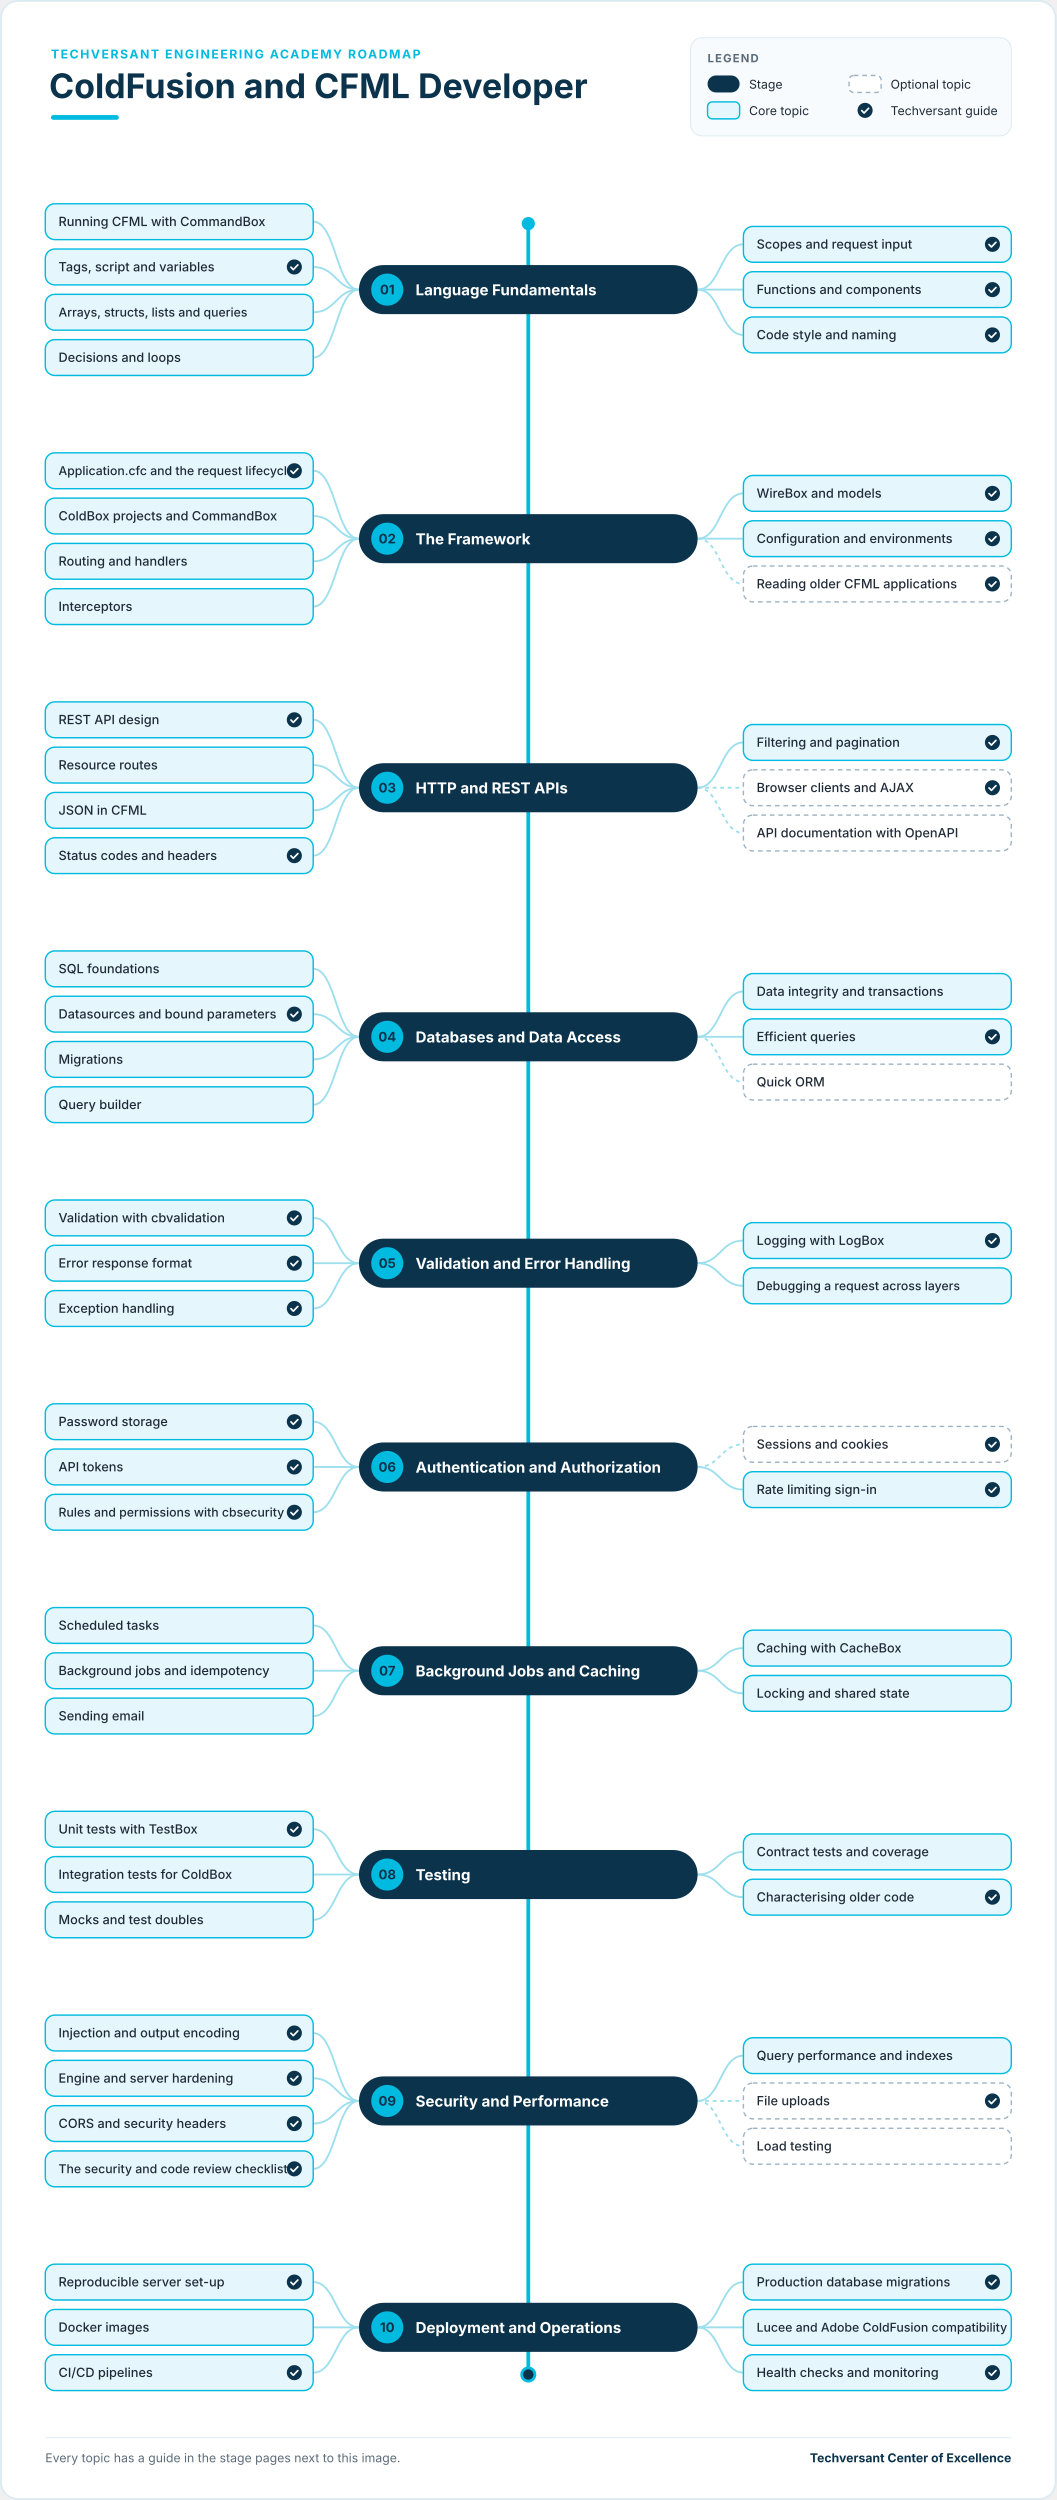
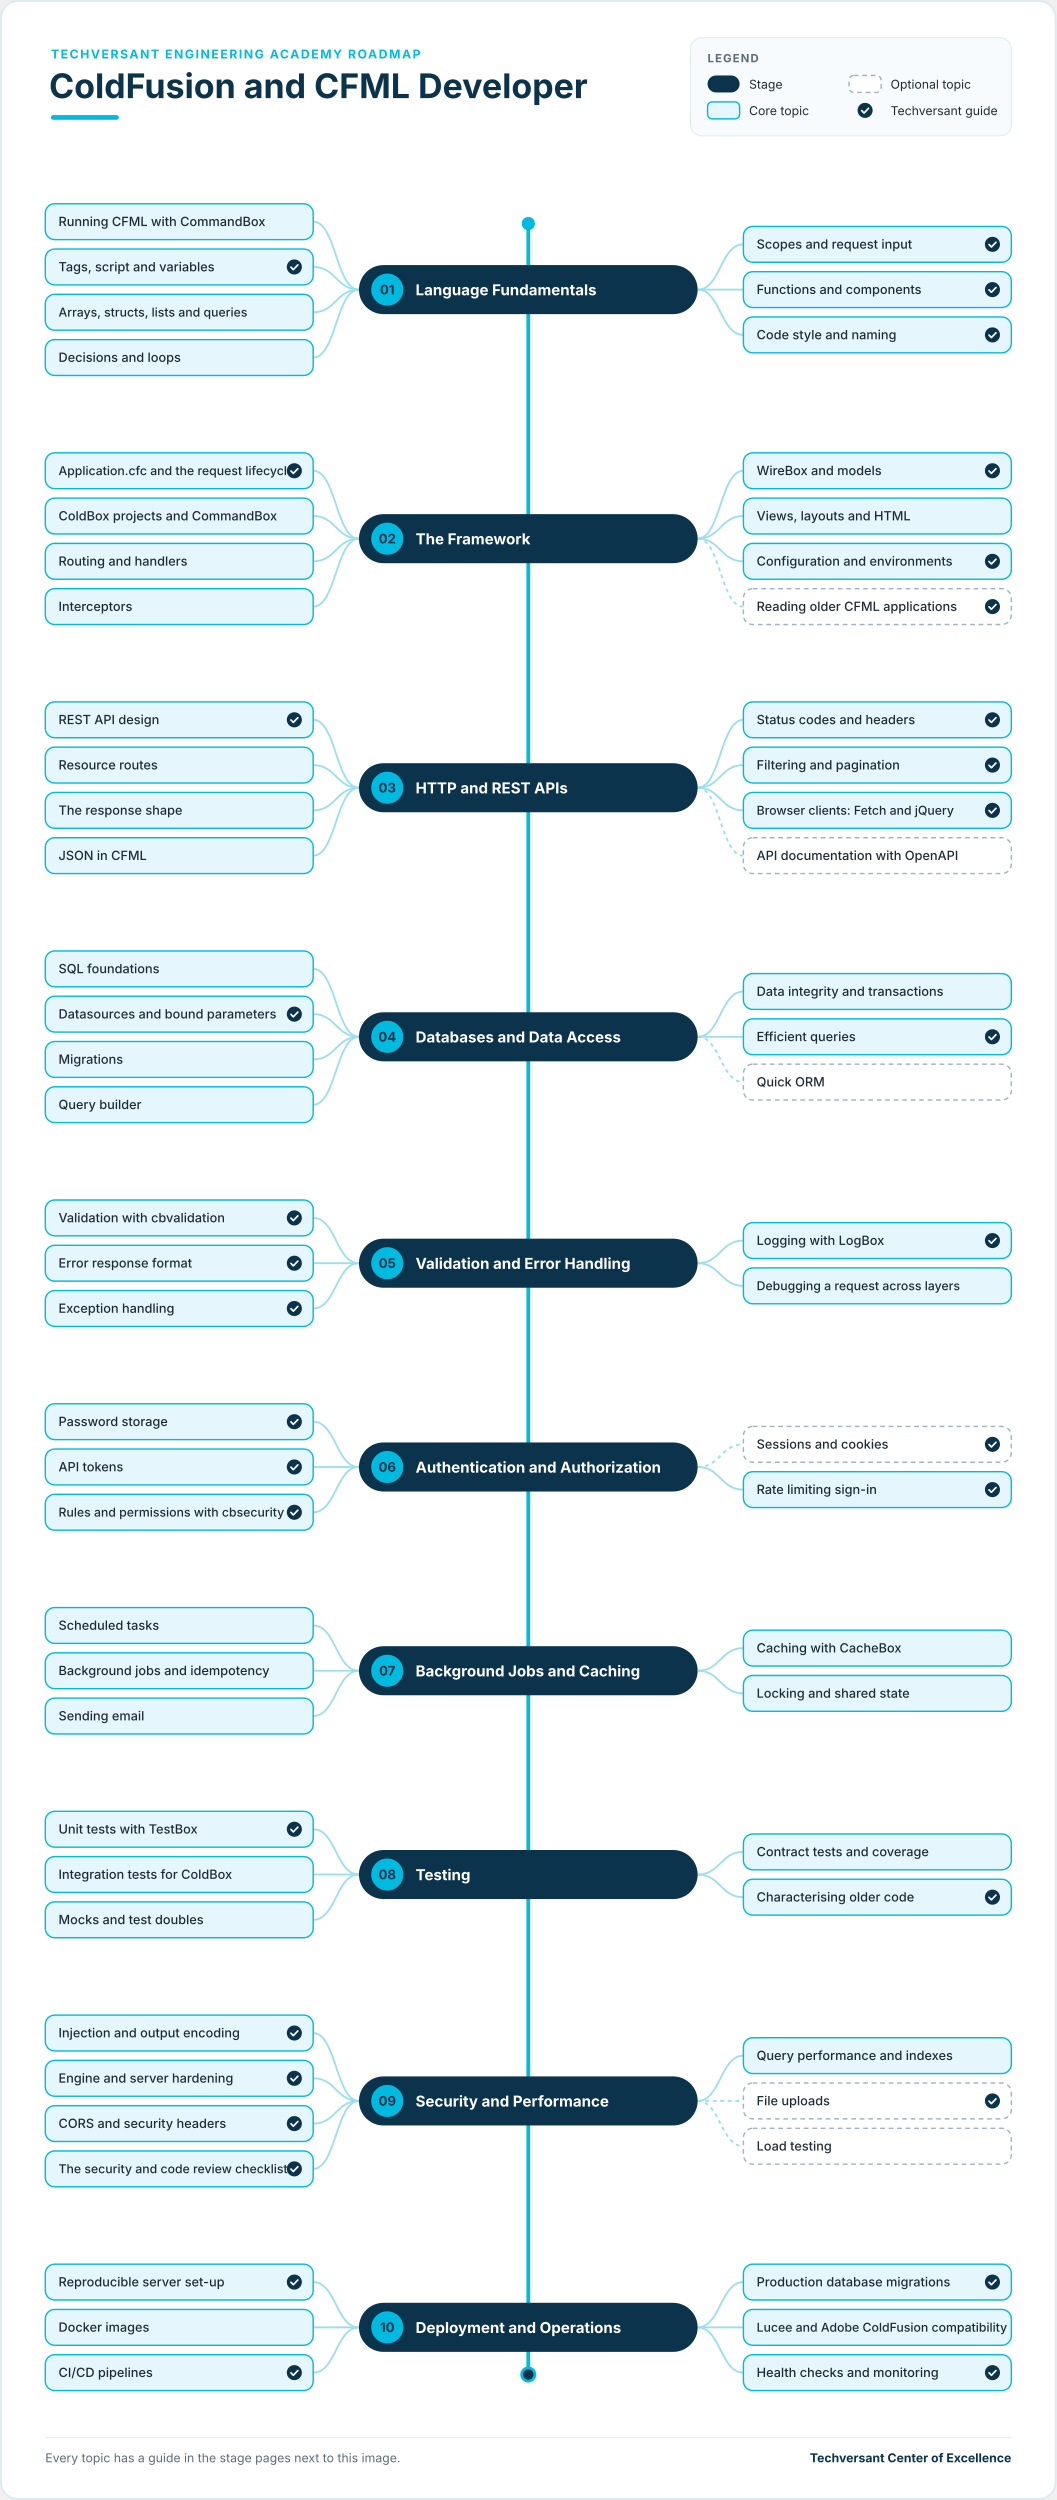
<svg xmlns="http://www.w3.org/2000/svg" width="1120" height="2650" viewBox="0 0 1120 2650" font-family="'DM Sans', Inter, 'Segoe UI', 'Helvetica Neue', Arial, sans-serif" role="img" aria-labelledby="t d">
  <rect x="1" y="1" width="1118" height="2648" rx="18" fill="#FFFFFF" stroke="#DCEAF1" stroke-width="2" />
  <text x="54" y="62" font-size="13" font-weight="700" fill="#00BAE0" letter-spacing="1.6">TECHVERSANT ENGINEERING ACADEMY ROADMAP</text>
  <text x="52" y="104" font-size="36" font-weight="700" fill="#0B334C">ColdFusion and CFML Developer</text>
  <rect x="54" y="122" width="72" height="5" rx="2.5" fill="#00BAE0" />
  <rect x="732" y="40" width="340" height="104" rx="12" fill="#F7FBFD" stroke="#DCEAF1" />
  <text x="750" y="66" font-size="12" font-weight="700" fill="#5B6B79" letter-spacing="1.2">LEGEND</text>
  <rect x="750" y="80" width="34" height="18" rx="9" fill="#0B334C" />
  <text x="794" y="94" font-size="13" fill="#1F2A37">Stage</text>
  <rect x="750" y="108" width="34" height="18" rx="5" fill="#E5F6FC" stroke="#00BAE0" stroke-width="1.5" />
  <text x="794" y="122" font-size="13" fill="#1F2A37">Core topic</text>
  <rect x="900" y="80" width="34" height="18" rx="5" fill="#FFFFFF" stroke="#9FB3C2" stroke-width="1.5" stroke-dasharray="5 4" />
  <text x="944" y="94" font-size="13" fill="#1F2A37">Optional topic</text>
  <circle cx="917" cy="117" r="8" fill="#0B334C" />
  <path d="M913.4 117.2 l2.5 2.6 l4.8 -5" fill="none" stroke="#FFFFFF" stroke-width="1.8" stroke-linecap="round" stroke-linejoin="round" />
  <text x="944" y="122" font-size="13" fill="#1F2A37">Techversant guide</text>
  <line x1="560" y1="237.0" x2="560" y2="2517.0" stroke="#00BAE0" stroke-width="4" stroke-linecap="round" />
  <circle cx="560" cy="237.0" r="7" fill="#00BAE0" />
  <circle cx="560" cy="2517.0" r="7" fill="#0B334C" stroke="#00BAE0" stroke-width="3" />
  <path d="M380.5 307.0 C356.25 307.0, 356.25 235.0, 332 235.0" fill="none" stroke="#9EDFEE" stroke-width="2" />
  <rect x="48" y="216.0" width="284" height="38" rx="10" fill="#E5F6FC" stroke="#00BAE0" stroke-width="1.5" />
  <text x="62" y="239.6" font-size="13.5" font-weight="500" fill="#1F2A37">Running CFML with CommandBox</text>
  <path d="M380.5 307.0 C356.25 307.0, 356.25 283.0, 332 283.0" fill="none" stroke="#9EDFEE" stroke-width="2" />
  <rect x="48" y="264.0" width="284" height="38" rx="10" fill="#E5F6FC" stroke="#00BAE0" stroke-width="1.5" />
  <text x="62" y="287.6" font-size="13.5" font-weight="500" fill="#1F2A37">Tags, script and variables</text>
  <circle cx="312" cy="283.0" r="8" fill="#0B334C" />
  <path d="M308.4 283.2 l2.5 2.6 l4.8 -5" fill="none" stroke="#FFFFFF" stroke-width="1.8" stroke-linecap="round" stroke-linejoin="round" />
  <path d="M380.5 307.0 C356.25 307.0, 356.25 331.0, 332 331.0" fill="none" stroke="#9EDFEE" stroke-width="2" />
  <rect x="48" y="312.0" width="284" height="38" rx="10" fill="#E5F6FC" stroke="#00BAE0" stroke-width="1.5" />
  <text x="62" y="335.6" font-size="13" font-weight="500" fill="#1F2A37">Arrays, structs, lists and queries</text>
  <path d="M380.5 307.0 C356.25 307.0, 356.25 379.0, 332 379.0" fill="none" stroke="#9EDFEE" stroke-width="2" />
  <rect x="48" y="360.0" width="284" height="38" rx="10" fill="#E5F6FC" stroke="#00BAE0" stroke-width="1.5" />
  <text x="62" y="383.6" font-size="13.5" font-weight="500" fill="#1F2A37">Decisions and loops</text>
  <path d="M739.5 307.0 C763.75 307.0, 763.75 259.0, 788 259.0" fill="none" stroke="#9EDFEE" stroke-width="2" />
  <rect x="788" y="240.0" width="284" height="38" rx="10" fill="#E5F6FC" stroke="#00BAE0" stroke-width="1.5" />
  <text x="802" y="263.6" font-size="13.5" font-weight="500" fill="#1F2A37">Scopes and request input</text>
  <circle cx="1052" cy="259.0" r="8" fill="#0B334C" />
  <path d="M1048.4 259.2 l2.5 2.6 l4.8 -5" fill="none" stroke="#FFFFFF" stroke-width="1.8" stroke-linecap="round" stroke-linejoin="round" />
  <path d="M739.5 307.0 C763.75 307.0, 763.75 307.0, 788 307.0" fill="none" stroke="#9EDFEE" stroke-width="2" />
  <rect x="788" y="288.0" width="284" height="38" rx="10" fill="#E5F6FC" stroke="#00BAE0" stroke-width="1.5" />
  <text x="802" y="311.6" font-size="13.5" font-weight="500" fill="#1F2A37">Functions and components</text>
  <circle cx="1052" cy="307.0" r="8" fill="#0B334C" />
  <path d="M1048.4 307.2 l2.5 2.6 l4.8 -5" fill="none" stroke="#FFFFFF" stroke-width="1.8" stroke-linecap="round" stroke-linejoin="round" />
  <path d="M739.5 307.0 C763.75 307.0, 763.75 355.0, 788 355.0" fill="none" stroke="#9EDFEE" stroke-width="2" />
  <rect x="788" y="336.0" width="284" height="38" rx="10" fill="#E5F6FC" stroke="#00BAE0" stroke-width="1.5" />
  <text x="802" y="359.6" font-size="13.5" font-weight="500" fill="#1F2A37">Code style and naming</text>
  <circle cx="1052" cy="355.0" r="8" fill="#0B334C" />
  <path d="M1048.4 355.2 l2.5 2.6 l4.8 -5" fill="none" stroke="#FFFFFF" stroke-width="1.8" stroke-linecap="round" stroke-linejoin="round" />
  <rect x="380.5" y="281.0" width="359" height="52" rx="26.0" fill="#0B334C" />
  <circle cx="410.5" cy="307.0" r="17" fill="#00BAE0" />
  <text x="410.5" y="312.0" font-size="14" font-weight="700" fill="#0B334C" text-anchor="middle">01</text>
  <text x="440.5" y="313.0" font-size="16" font-weight="700" fill="#FFFFFF">Language Fundamentals</text>
  <path d="M380.5 571.0 C356.25 571.0, 356.25 499.0, 332 499.0" fill="none" stroke="#9EDFEE" stroke-width="2" />
  <rect x="48" y="480.0" width="284" height="38" rx="10" fill="#E5F6FC" stroke="#00BAE0" stroke-width="1.5" />
  <text x="62" y="503.6" font-size="13" font-weight="500" fill="#1F2A37">Application.cfc and the request lifecycle</text>
  <circle cx="312" cy="499.0" r="8" fill="#0B334C" />
  <path d="M308.4 499.2 l2.5 2.6 l4.8 -5" fill="none" stroke="#FFFFFF" stroke-width="1.8" stroke-linecap="round" stroke-linejoin="round" />
  <path d="M380.5 571.0 C356.25 571.0, 356.25 547.0, 332 547.0" fill="none" stroke="#9EDFEE" stroke-width="2" />
  <rect x="48" y="528.0" width="284" height="38" rx="10" fill="#E5F6FC" stroke="#00BAE0" stroke-width="1.5" />
  <text x="62" y="551.6" font-size="13.5" font-weight="500" fill="#1F2A37">ColdBox projects and CommandBox</text>
  <path d="M380.5 571.0 C356.25 571.0, 356.25 595.0, 332 595.0" fill="none" stroke="#9EDFEE" stroke-width="2" />
  <rect x="48" y="576.0" width="284" height="38" rx="10" fill="#E5F6FC" stroke="#00BAE0" stroke-width="1.5" />
  <text x="62" y="599.6" font-size="13.5" font-weight="500" fill="#1F2A37">Routing and handlers</text>
  <path d="M380.5 571.0 C356.25 571.0, 356.25 643.0, 332 643.0" fill="none" stroke="#9EDFEE" stroke-width="2" />
  <rect x="48" y="624.0" width="284" height="38" rx="10" fill="#E5F6FC" stroke="#00BAE0" stroke-width="1.5" />
  <text x="62" y="647.6" font-size="13.5" font-weight="500" fill="#1F2A37">Interceptors</text>
-   <path d="M739.5 571.0 C763.75 571.0, 763.75 523.0, 788 523.0" fill="none" stroke="#9EDFEE" stroke-width="2" />
-   <rect x="788" y="504.0" width="284" height="38" rx="10" fill="#E5F6FC" stroke="#00BAE0" stroke-width="1.5" />
-   <text x="802" y="527.6" font-size="13.5" font-weight="500" fill="#1F2A37">WireBox and models</text>
-   <circle cx="1052" cy="523.0" r="8" fill="#0B334C" />
-   <path d="M1048.4 523.2 l2.5 2.6 l4.8 -5" fill="none" stroke="#FFFFFF" stroke-width="1.8" stroke-linecap="round" stroke-linejoin="round" />
-   <path d="M739.5 571.0 C763.75 571.0, 763.75 571.0, 788 571.0" fill="none" stroke="#9EDFEE" stroke-width="2" />
-   <rect x="788" y="552.0" width="284" height="38" rx="10" fill="#E5F6FC" stroke="#00BAE0" stroke-width="1.5" />
-   <text x="802" y="575.6" font-size="13.5" font-weight="500" fill="#1F2A37">Configuration and environments</text>
-   <circle cx="1052" cy="571.0" r="8" fill="#0B334C" />
-   <path d="M1048.4 571.2 l2.5 2.6 l4.8 -5" fill="none" stroke="#FFFFFF" stroke-width="1.8" stroke-linecap="round" stroke-linejoin="round" />
-   <path d="M739.5 571.0 C763.75 571.0, 763.75 619.0, 788 619.0" fill="none" stroke="#9EDFEE" stroke-width="2" stroke-dasharray="4 4" />
-   <rect x="788" y="600.0" width="284" height="38" rx="10" fill="#FFFFFF" stroke="#9FB3C2" stroke-width="1.5" stroke-dasharray="5 4" />
-   <text x="802" y="623.6" font-size="13.5" font-weight="500" fill="#1F2A37">Reading older CFML applications</text>
-   <circle cx="1052" cy="619.0" r="8" fill="#0B334C" />
-   <path d="M1048.4 619.2 l2.5 2.6 l4.8 -5" fill="none" stroke="#FFFFFF" stroke-width="1.8" stroke-linecap="round" stroke-linejoin="round" />
+   <path d="M739.5 571.0 C763.75 571.0, 763.75 499.0, 788 499.0" fill="none" stroke="#9EDFEE" stroke-width="2" />
+   <rect x="788" y="480.0" width="284" height="38" rx="10" fill="#E5F6FC" stroke="#00BAE0" stroke-width="1.5" />
+   <text x="802" y="503.6" font-size="13.5" font-weight="500" fill="#1F2A37">WireBox and models</text>
+   <circle cx="1052" cy="499.0" r="8" fill="#0B334C" />
+   <path d="M1048.4 499.2 l2.5 2.6 l4.8 -5" fill="none" stroke="#FFFFFF" stroke-width="1.8" stroke-linecap="round" stroke-linejoin="round" />
+   <path d="M739.5 571.0 C763.75 571.0, 763.75 547.0, 788 547.0" fill="none" stroke="#9EDFEE" stroke-width="2" />
+   <rect x="788" y="528.0" width="284" height="38" rx="10" fill="#E5F6FC" stroke="#00BAE0" stroke-width="1.5" />
+   <text x="802" y="551.6" font-size="13.5" font-weight="500" fill="#1F2A37">Views, layouts and HTML</text>
+   <path d="M739.5 571.0 C763.75 571.0, 763.75 595.0, 788 595.0" fill="none" stroke="#9EDFEE" stroke-width="2" />
+   <rect x="788" y="576.0" width="284" height="38" rx="10" fill="#E5F6FC" stroke="#00BAE0" stroke-width="1.5" />
+   <text x="802" y="599.6" font-size="13.5" font-weight="500" fill="#1F2A37">Configuration and environments</text>
+   <circle cx="1052" cy="595.0" r="8" fill="#0B334C" />
+   <path d="M1048.4 595.2 l2.5 2.6 l4.8 -5" fill="none" stroke="#FFFFFF" stroke-width="1.8" stroke-linecap="round" stroke-linejoin="round" />
+   <path d="M739.5 571.0 C763.75 571.0, 763.75 643.0, 788 643.0" fill="none" stroke="#9EDFEE" stroke-width="2" stroke-dasharray="4 4" />
+   <rect x="788" y="624.0" width="284" height="38" rx="10" fill="#FFFFFF" stroke="#9FB3C2" stroke-width="1.5" stroke-dasharray="5 4" />
+   <text x="802" y="647.6" font-size="13.5" font-weight="500" fill="#1F2A37">Reading older CFML applications</text>
+   <circle cx="1052" cy="643.0" r="8" fill="#0B334C" />
+   <path d="M1048.4 643.2 l2.5 2.6 l4.8 -5" fill="none" stroke="#FFFFFF" stroke-width="1.8" stroke-linecap="round" stroke-linejoin="round" />
  <rect x="380.5" y="545.0" width="359" height="52" rx="26.0" fill="#0B334C" />
  <circle cx="410.5" cy="571.0" r="17" fill="#00BAE0" />
  <text x="410.5" y="576.0" font-size="14" font-weight="700" fill="#0B334C" text-anchor="middle">02</text>
  <text x="440.5" y="577.0" font-size="16" font-weight="700" fill="#FFFFFF">The Framework</text>
  <path d="M380.5 835.0 C356.25 835.0, 356.25 763.0, 332 763.0" fill="none" stroke="#9EDFEE" stroke-width="2" />
  <rect x="48" y="744.0" width="284" height="38" rx="10" fill="#E5F6FC" stroke="#00BAE0" stroke-width="1.5" />
  <text x="62" y="767.6" font-size="13.5" font-weight="500" fill="#1F2A37">REST API design</text>
  <circle cx="312" cy="763.0" r="8" fill="#0B334C" />
  <path d="M308.4 763.2 l2.5 2.6 l4.8 -5" fill="none" stroke="#FFFFFF" stroke-width="1.8" stroke-linecap="round" stroke-linejoin="round" />
  <path d="M380.5 835.0 C356.25 835.0, 356.25 811.0, 332 811.0" fill="none" stroke="#9EDFEE" stroke-width="2" />
  <rect x="48" y="792.0" width="284" height="38" rx="10" fill="#E5F6FC" stroke="#00BAE0" stroke-width="1.5" />
  <text x="62" y="815.6" font-size="13.5" font-weight="500" fill="#1F2A37">Resource routes</text>
  <path d="M380.5 835.0 C356.25 835.0, 356.25 859.0, 332 859.0" fill="none" stroke="#9EDFEE" stroke-width="2" />
  <rect x="48" y="840.0" width="284" height="38" rx="10" fill="#E5F6FC" stroke="#00BAE0" stroke-width="1.5" />
-   <text x="62" y="863.6" font-size="13.5" font-weight="500" fill="#1F2A37">JSON in CFML</text>
+   <text x="62" y="863.6" font-size="13.5" font-weight="500" fill="#1F2A37">The response shape</text>
  <path d="M380.5 835.0 C356.25 835.0, 356.25 907.0, 332 907.0" fill="none" stroke="#9EDFEE" stroke-width="2" />
  <rect x="48" y="888.0" width="284" height="38" rx="10" fill="#E5F6FC" stroke="#00BAE0" stroke-width="1.5" />
-   <text x="62" y="911.6" font-size="13.5" font-weight="500" fill="#1F2A37">Status codes and headers</text>
-   <circle cx="312" cy="907.0" r="8" fill="#0B334C" />
-   <path d="M308.4 907.2 l2.5 2.6 l4.8 -5" fill="none" stroke="#FFFFFF" stroke-width="1.8" stroke-linecap="round" stroke-linejoin="round" />
-   <path d="M739.5 835.0 C763.75 835.0, 763.75 787.0, 788 787.0" fill="none" stroke="#9EDFEE" stroke-width="2" />
-   <rect x="788" y="768.0" width="284" height="38" rx="10" fill="#E5F6FC" stroke="#00BAE0" stroke-width="1.5" />
-   <text x="802" y="791.6" font-size="13.5" font-weight="500" fill="#1F2A37">Filtering and pagination</text>
-   <circle cx="1052" cy="787.0" r="8" fill="#0B334C" />
-   <path d="M1048.4 787.2 l2.5 2.6 l4.8 -5" fill="none" stroke="#FFFFFF" stroke-width="1.8" stroke-linecap="round" stroke-linejoin="round" />
-   <path d="M739.5 835.0 C763.75 835.0, 763.75 835.0, 788 835.0" fill="none" stroke="#9EDFEE" stroke-width="2" stroke-dasharray="4 4" />
-   <rect x="788" y="816.0" width="284" height="38" rx="10" fill="#FFFFFF" stroke="#9FB3C2" stroke-width="1.5" stroke-dasharray="5 4" />
-   <text x="802" y="839.6" font-size="13.5" font-weight="500" fill="#1F2A37">Browser clients and AJAX</text>
-   <circle cx="1052" cy="835.0" r="8" fill="#0B334C" />
-   <path d="M1048.4 835.2 l2.5 2.6 l4.8 -5" fill="none" stroke="#FFFFFF" stroke-width="1.8" stroke-linecap="round" stroke-linejoin="round" />
-   <path d="M739.5 835.0 C763.75 835.0, 763.75 883.0, 788 883.0" fill="none" stroke="#9EDFEE" stroke-width="2" stroke-dasharray="4 4" />
-   <rect x="788" y="864.0" width="284" height="38" rx="10" fill="#FFFFFF" stroke="#9FB3C2" stroke-width="1.5" stroke-dasharray="5 4" />
-   <text x="802" y="887.6" font-size="13.5" font-weight="500" fill="#1F2A37">API documentation with OpenAPI</text>
+   <text x="62" y="911.6" font-size="13.5" font-weight="500" fill="#1F2A37">JSON in CFML</text>
+   <path d="M739.5 835.0 C763.75 835.0, 763.75 763.0, 788 763.0" fill="none" stroke="#9EDFEE" stroke-width="2" />
+   <rect x="788" y="744.0" width="284" height="38" rx="10" fill="#E5F6FC" stroke="#00BAE0" stroke-width="1.5" />
+   <text x="802" y="767.6" font-size="13.5" font-weight="500" fill="#1F2A37">Status codes and headers</text>
+   <circle cx="1052" cy="763.0" r="8" fill="#0B334C" />
+   <path d="M1048.4 763.2 l2.5 2.6 l4.8 -5" fill="none" stroke="#FFFFFF" stroke-width="1.8" stroke-linecap="round" stroke-linejoin="round" />
+   <path d="M739.5 835.0 C763.75 835.0, 763.75 811.0, 788 811.0" fill="none" stroke="#9EDFEE" stroke-width="2" />
+   <rect x="788" y="792.0" width="284" height="38" rx="10" fill="#E5F6FC" stroke="#00BAE0" stroke-width="1.5" />
+   <text x="802" y="815.6" font-size="13.5" font-weight="500" fill="#1F2A37">Filtering and pagination</text>
+   <circle cx="1052" cy="811.0" r="8" fill="#0B334C" />
+   <path d="M1048.4 811.2 l2.5 2.6 l4.8 -5" fill="none" stroke="#FFFFFF" stroke-width="1.8" stroke-linecap="round" stroke-linejoin="round" />
+   <path d="M739.5 835.0 C763.75 835.0, 763.75 859.0, 788 859.0" fill="none" stroke="#9EDFEE" stroke-width="2" />
+   <rect x="788" y="840.0" width="284" height="38" rx="10" fill="#E5F6FC" stroke="#00BAE0" stroke-width="1.5" />
+   <text x="802" y="863.6" font-size="13" font-weight="500" fill="#1F2A37">Browser clients: Fetch and jQuery</text>
+   <circle cx="1052" cy="859.0" r="8" fill="#0B334C" />
+   <path d="M1048.4 859.2 l2.5 2.6 l4.8 -5" fill="none" stroke="#FFFFFF" stroke-width="1.8" stroke-linecap="round" stroke-linejoin="round" />
+   <path d="M739.5 835.0 C763.75 835.0, 763.75 907.0, 788 907.0" fill="none" stroke="#9EDFEE" stroke-width="2" stroke-dasharray="4 4" />
+   <rect x="788" y="888.0" width="284" height="38" rx="10" fill="#FFFFFF" stroke="#9FB3C2" stroke-width="1.5" stroke-dasharray="5 4" />
+   <text x="802" y="911.6" font-size="13.5" font-weight="500" fill="#1F2A37">API documentation with OpenAPI</text>
  <rect x="380.5" y="809.0" width="359" height="52" rx="26.0" fill="#0B334C" />
  <circle cx="410.5" cy="835.0" r="17" fill="#00BAE0" />
  <text x="410.5" y="840.0" font-size="14" font-weight="700" fill="#0B334C" text-anchor="middle">03</text>
  <text x="440.5" y="841.0" font-size="16" font-weight="700" fill="#FFFFFF">HTTP and REST APIs</text>
  <path d="M380.5 1099.0 C356.25 1099.0, 356.25 1027.0, 332 1027.0" fill="none" stroke="#9EDFEE" stroke-width="2" />
  <rect x="48" y="1008.0" width="284" height="38" rx="10" fill="#E5F6FC" stroke="#00BAE0" stroke-width="1.5" />
  <text x="62" y="1031.6" font-size="13.5" font-weight="500" fill="#1F2A37">SQL foundations</text>
  <path d="M380.5 1099.0 C356.25 1099.0, 356.25 1075.0, 332 1075.0" fill="none" stroke="#9EDFEE" stroke-width="2" />
  <rect x="48" y="1056.0" width="284" height="38" rx="10" fill="#E5F6FC" stroke="#00BAE0" stroke-width="1.5" />
  <text x="62" y="1079.6" font-size="13.5" font-weight="500" fill="#1F2A37">Datasources and bound parameters</text>
  <circle cx="312" cy="1075.0" r="8" fill="#0B334C" />
  <path d="M308.4 1075.2 l2.5 2.6 l4.8 -5" fill="none" stroke="#FFFFFF" stroke-width="1.8" stroke-linecap="round" stroke-linejoin="round" />
  <path d="M380.5 1099.0 C356.25 1099.0, 356.25 1123.0, 332 1123.0" fill="none" stroke="#9EDFEE" stroke-width="2" />
  <rect x="48" y="1104.0" width="284" height="38" rx="10" fill="#E5F6FC" stroke="#00BAE0" stroke-width="1.5" />
  <text x="62" y="1127.6" font-size="13.5" font-weight="500" fill="#1F2A37">Migrations</text>
  <path d="M380.5 1099.0 C356.25 1099.0, 356.25 1171.0, 332 1171.0" fill="none" stroke="#9EDFEE" stroke-width="2" />
  <rect x="48" y="1152.0" width="284" height="38" rx="10" fill="#E5F6FC" stroke="#00BAE0" stroke-width="1.5" />
  <text x="62" y="1175.6" font-size="13.5" font-weight="500" fill="#1F2A37">Query builder</text>
  <path d="M739.5 1099.0 C763.75 1099.0, 763.75 1051.0, 788 1051.0" fill="none" stroke="#9EDFEE" stroke-width="2" />
  <rect x="788" y="1032.0" width="284" height="38" rx="10" fill="#E5F6FC" stroke="#00BAE0" stroke-width="1.5" />
  <text x="802" y="1055.6" font-size="13.5" font-weight="500" fill="#1F2A37">Data integrity and transactions</text>
  <path d="M739.5 1099.0 C763.75 1099.0, 763.75 1099.0, 788 1099.0" fill="none" stroke="#9EDFEE" stroke-width="2" />
  <rect x="788" y="1080.0" width="284" height="38" rx="10" fill="#E5F6FC" stroke="#00BAE0" stroke-width="1.5" />
  <text x="802" y="1103.6" font-size="13.5" font-weight="500" fill="#1F2A37">Efficient queries</text>
  <circle cx="1052" cy="1099.0" r="8" fill="#0B334C" />
  <path d="M1048.4 1099.2 l2.5 2.6 l4.8 -5" fill="none" stroke="#FFFFFF" stroke-width="1.8" stroke-linecap="round" stroke-linejoin="round" />
  <path d="M739.5 1099.0 C763.75 1099.0, 763.75 1147.0, 788 1147.0" fill="none" stroke="#9EDFEE" stroke-width="2" stroke-dasharray="4 4" />
  <rect x="788" y="1128.0" width="284" height="38" rx="10" fill="#FFFFFF" stroke="#9FB3C2" stroke-width="1.5" stroke-dasharray="5 4" />
  <text x="802" y="1151.6" font-size="13.5" font-weight="500" fill="#1F2A37">Quick ORM</text>
  <rect x="380.5" y="1073.0" width="359" height="52" rx="26.0" fill="#0B334C" />
  <circle cx="410.5" cy="1099.0" r="17" fill="#00BAE0" />
  <text x="410.5" y="1104.0" font-size="14" font-weight="700" fill="#0B334C" text-anchor="middle">04</text>
  <text x="440.5" y="1105.0" font-size="16" font-weight="700" fill="#FFFFFF">Databases and Data Access</text>
  <path d="M380.5 1339.0 C356.25 1339.0, 356.25 1291.0, 332 1291.0" fill="none" stroke="#9EDFEE" stroke-width="2" />
  <rect x="48" y="1272.0" width="284" height="38" rx="10" fill="#E5F6FC" stroke="#00BAE0" stroke-width="1.5" />
  <text x="62" y="1295.6" font-size="13.5" font-weight="500" fill="#1F2A37">Validation with cbvalidation</text>
  <circle cx="312" cy="1291.0" r="8" fill="#0B334C" />
  <path d="M308.4 1291.2 l2.5 2.6 l4.8 -5" fill="none" stroke="#FFFFFF" stroke-width="1.8" stroke-linecap="round" stroke-linejoin="round" />
  <path d="M380.5 1339.0 C356.25 1339.0, 356.25 1339.0, 332 1339.0" fill="none" stroke="#9EDFEE" stroke-width="2" />
  <rect x="48" y="1320.0" width="284" height="38" rx="10" fill="#E5F6FC" stroke="#00BAE0" stroke-width="1.5" />
  <text x="62" y="1343.6" font-size="13.5" font-weight="500" fill="#1F2A37">Error response format</text>
  <circle cx="312" cy="1339.0" r="8" fill="#0B334C" />
  <path d="M308.4 1339.2 l2.5 2.6 l4.8 -5" fill="none" stroke="#FFFFFF" stroke-width="1.8" stroke-linecap="round" stroke-linejoin="round" />
  <path d="M380.5 1339.0 C356.25 1339.0, 356.25 1387.0, 332 1387.0" fill="none" stroke="#9EDFEE" stroke-width="2" />
  <rect x="48" y="1368.0" width="284" height="38" rx="10" fill="#E5F6FC" stroke="#00BAE0" stroke-width="1.5" />
  <text x="62" y="1391.6" font-size="13.5" font-weight="500" fill="#1F2A37">Exception handling</text>
  <circle cx="312" cy="1387.0" r="8" fill="#0B334C" />
  <path d="M308.4 1387.2 l2.5 2.6 l4.8 -5" fill="none" stroke="#FFFFFF" stroke-width="1.8" stroke-linecap="round" stroke-linejoin="round" />
  <path d="M739.5 1339.0 C763.75 1339.0, 763.75 1315.0, 788 1315.0" fill="none" stroke="#9EDFEE" stroke-width="2" />
  <rect x="788" y="1296.0" width="284" height="38" rx="10" fill="#E5F6FC" stroke="#00BAE0" stroke-width="1.5" />
  <text x="802" y="1319.6" font-size="13.5" font-weight="500" fill="#1F2A37">Logging with LogBox</text>
  <circle cx="1052" cy="1315.0" r="8" fill="#0B334C" />
  <path d="M1048.4 1315.2 l2.5 2.6 l4.8 -5" fill="none" stroke="#FFFFFF" stroke-width="1.8" stroke-linecap="round" stroke-linejoin="round" />
  <path d="M739.5 1339.0 C763.75 1339.0, 763.75 1363.0, 788 1363.0" fill="none" stroke="#9EDFEE" stroke-width="2" />
  <rect x="788" y="1344.0" width="284" height="38" rx="10" fill="#E5F6FC" stroke="#00BAE0" stroke-width="1.5" />
  <text x="802" y="1367.6" font-size="13" font-weight="500" fill="#1F2A37">Debugging a request across layers</text>
  <rect x="380.5" y="1313.0" width="359" height="52" rx="26.0" fill="#0B334C" />
  <circle cx="410.5" cy="1339.0" r="17" fill="#00BAE0" />
  <text x="410.5" y="1344.0" font-size="14" font-weight="700" fill="#0B334C" text-anchor="middle">05</text>
  <text x="440.5" y="1345.0" font-size="16" font-weight="700" fill="#FFFFFF">Validation and Error Handling</text>
  <path d="M380.5 1555.0 C356.25 1555.0, 356.25 1507.0, 332 1507.0" fill="none" stroke="#9EDFEE" stroke-width="2" />
  <rect x="48" y="1488.0" width="284" height="38" rx="10" fill="#E5F6FC" stroke="#00BAE0" stroke-width="1.5" />
  <text x="62" y="1511.6" font-size="13.5" font-weight="500" fill="#1F2A37">Password storage</text>
  <circle cx="312" cy="1507.0" r="8" fill="#0B334C" />
  <path d="M308.4 1507.2 l2.5 2.6 l4.8 -5" fill="none" stroke="#FFFFFF" stroke-width="1.8" stroke-linecap="round" stroke-linejoin="round" />
  <path d="M380.5 1555.0 C356.25 1555.0, 356.25 1555.0, 332 1555.0" fill="none" stroke="#9EDFEE" stroke-width="2" />
  <rect x="48" y="1536.0" width="284" height="38" rx="10" fill="#E5F6FC" stroke="#00BAE0" stroke-width="1.5" />
  <text x="62" y="1559.6" font-size="13.5" font-weight="500" fill="#1F2A37">API tokens</text>
  <circle cx="312" cy="1555.0" r="8" fill="#0B334C" />
  <path d="M308.4 1555.2 l2.5 2.6 l4.8 -5" fill="none" stroke="#FFFFFF" stroke-width="1.8" stroke-linecap="round" stroke-linejoin="round" />
  <path d="M380.5 1555.0 C356.25 1555.0, 356.25 1603.0, 332 1603.0" fill="none" stroke="#9EDFEE" stroke-width="2" />
  <rect x="48" y="1584.0" width="284" height="38" rx="10" fill="#E5F6FC" stroke="#00BAE0" stroke-width="1.5" />
  <text x="62" y="1607.6" font-size="13" font-weight="500" fill="#1F2A37">Rules and permissions with cbsecurity</text>
  <circle cx="312" cy="1603.0" r="8" fill="#0B334C" />
  <path d="M308.4 1603.2 l2.5 2.6 l4.8 -5" fill="none" stroke="#FFFFFF" stroke-width="1.8" stroke-linecap="round" stroke-linejoin="round" />
  <path d="M739.5 1555.0 C763.75 1555.0, 763.75 1531.0, 788 1531.0" fill="none" stroke="#9EDFEE" stroke-width="2" stroke-dasharray="4 4" />
  <rect x="788" y="1512.0" width="284" height="38" rx="10" fill="#FFFFFF" stroke="#9FB3C2" stroke-width="1.5" stroke-dasharray="5 4" />
  <text x="802" y="1535.6" font-size="13.5" font-weight="500" fill="#1F2A37">Sessions and cookies</text>
  <circle cx="1052" cy="1531.0" r="8" fill="#0B334C" />
  <path d="M1048.4 1531.2 l2.5 2.6 l4.8 -5" fill="none" stroke="#FFFFFF" stroke-width="1.8" stroke-linecap="round" stroke-linejoin="round" />
  <path d="M739.5 1555.0 C763.75 1555.0, 763.75 1579.0, 788 1579.0" fill="none" stroke="#9EDFEE" stroke-width="2" />
  <rect x="788" y="1560.0" width="284" height="38" rx="10" fill="#E5F6FC" stroke="#00BAE0" stroke-width="1.5" />
  <text x="802" y="1583.6" font-size="13.5" font-weight="500" fill="#1F2A37">Rate limiting sign-in</text>
  <circle cx="1052" cy="1579.0" r="8" fill="#0B334C" />
  <path d="M1048.4 1579.2 l2.5 2.6 l4.8 -5" fill="none" stroke="#FFFFFF" stroke-width="1.8" stroke-linecap="round" stroke-linejoin="round" />
  <rect x="380.5" y="1529.0" width="359" height="52" rx="26.0" fill="#0B334C" />
  <circle cx="410.5" cy="1555.0" r="17" fill="#00BAE0" />
  <text x="410.5" y="1560.0" font-size="14" font-weight="700" fill="#0B334C" text-anchor="middle">06</text>
  <text x="440.5" y="1561.0" font-size="16" font-weight="700" fill="#FFFFFF">Authentication and Authorization</text>
  <path d="M380.5 1771.0 C356.25 1771.0, 356.25 1723.0, 332 1723.0" fill="none" stroke="#9EDFEE" stroke-width="2" />
  <rect x="48" y="1704.0" width="284" height="38" rx="10" fill="#E5F6FC" stroke="#00BAE0" stroke-width="1.5" />
  <text x="62" y="1727.6" font-size="13.5" font-weight="500" fill="#1F2A37">Scheduled tasks</text>
  <path d="M380.5 1771.0 C356.25 1771.0, 356.25 1771.0, 332 1771.0" fill="none" stroke="#9EDFEE" stroke-width="2" />
  <rect x="48" y="1752.0" width="284" height="38" rx="10" fill="#E5F6FC" stroke="#00BAE0" stroke-width="1.5" />
  <text x="62" y="1775.6" font-size="13.5" font-weight="500" fill="#1F2A37">Background jobs and idempotency</text>
  <path d="M380.5 1771.0 C356.25 1771.0, 356.25 1819.0, 332 1819.0" fill="none" stroke="#9EDFEE" stroke-width="2" />
  <rect x="48" y="1800.0" width="284" height="38" rx="10" fill="#E5F6FC" stroke="#00BAE0" stroke-width="1.5" />
  <text x="62" y="1823.6" font-size="13.5" font-weight="500" fill="#1F2A37">Sending email</text>
  <path d="M739.5 1771.0 C763.75 1771.0, 763.75 1747.0, 788 1747.0" fill="none" stroke="#9EDFEE" stroke-width="2" />
  <rect x="788" y="1728.0" width="284" height="38" rx="10" fill="#E5F6FC" stroke="#00BAE0" stroke-width="1.5" />
  <text x="802" y="1751.6" font-size="13.5" font-weight="500" fill="#1F2A37">Caching with CacheBox</text>
  <path d="M739.5 1771.0 C763.75 1771.0, 763.75 1795.0, 788 1795.0" fill="none" stroke="#9EDFEE" stroke-width="2" />
  <rect x="788" y="1776.0" width="284" height="38" rx="10" fill="#E5F6FC" stroke="#00BAE0" stroke-width="1.5" />
  <text x="802" y="1799.6" font-size="13.5" font-weight="500" fill="#1F2A37">Locking and shared state</text>
  <rect x="380.5" y="1745.0" width="359" height="52" rx="26.0" fill="#0B334C" />
  <circle cx="410.5" cy="1771.0" r="17" fill="#00BAE0" />
  <text x="410.5" y="1776.0" font-size="14" font-weight="700" fill="#0B334C" text-anchor="middle">07</text>
  <text x="440.5" y="1777.0" font-size="16" font-weight="700" fill="#FFFFFF">Background Jobs and Caching</text>
  <path d="M380.5 1987.0 C356.25 1987.0, 356.25 1939.0, 332 1939.0" fill="none" stroke="#9EDFEE" stroke-width="2" />
  <rect x="48" y="1920.0" width="284" height="38" rx="10" fill="#E5F6FC" stroke="#00BAE0" stroke-width="1.5" />
  <text x="62" y="1943.6" font-size="13.5" font-weight="500" fill="#1F2A37">Unit tests with TestBox</text>
  <circle cx="312" cy="1939.0" r="8" fill="#0B334C" />
  <path d="M308.4 1939.2 l2.5 2.6 l4.8 -5" fill="none" stroke="#FFFFFF" stroke-width="1.8" stroke-linecap="round" stroke-linejoin="round" />
  <path d="M380.5 1987.0 C356.25 1987.0, 356.25 1987.0, 332 1987.0" fill="none" stroke="#9EDFEE" stroke-width="2" />
  <rect x="48" y="1968.0" width="284" height="38" rx="10" fill="#E5F6FC" stroke="#00BAE0" stroke-width="1.5" />
  <text x="62" y="1991.6" font-size="13.5" font-weight="500" fill="#1F2A37">Integration tests for ColdBox</text>
  <path d="M380.5 1987.0 C356.25 1987.0, 356.25 2035.0, 332 2035.0" fill="none" stroke="#9EDFEE" stroke-width="2" />
  <rect x="48" y="2016.0" width="284" height="38" rx="10" fill="#E5F6FC" stroke="#00BAE0" stroke-width="1.5" />
  <text x="62" y="2039.6" font-size="13.5" font-weight="500" fill="#1F2A37">Mocks and test doubles</text>
  <path d="M739.5 1987.0 C763.75 1987.0, 763.75 1963.0, 788 1963.0" fill="none" stroke="#9EDFEE" stroke-width="2" />
  <rect x="788" y="1944.0" width="284" height="38" rx="10" fill="#E5F6FC" stroke="#00BAE0" stroke-width="1.5" />
  <text x="802" y="1967.6" font-size="13.5" font-weight="500" fill="#1F2A37">Contract tests and coverage</text>
  <path d="M739.5 1987.0 C763.75 1987.0, 763.75 2011.0, 788 2011.0" fill="none" stroke="#9EDFEE" stroke-width="2" />
  <rect x="788" y="1992.0" width="284" height="38" rx="10" fill="#E5F6FC" stroke="#00BAE0" stroke-width="1.5" />
  <text x="802" y="2015.6" font-size="13.5" font-weight="500" fill="#1F2A37">Characterising older code</text>
  <circle cx="1052" cy="2011.0" r="8" fill="#0B334C" />
  <path d="M1048.4 2011.2 l2.5 2.6 l4.8 -5" fill="none" stroke="#FFFFFF" stroke-width="1.8" stroke-linecap="round" stroke-linejoin="round" />
  <rect x="380.5" y="1961.0" width="359" height="52" rx="26.0" fill="#0B334C" />
  <circle cx="410.5" cy="1987.0" r="17" fill="#00BAE0" />
  <text x="410.5" y="1992.0" font-size="14" font-weight="700" fill="#0B334C" text-anchor="middle">08</text>
  <text x="440.5" y="1993.0" font-size="16" font-weight="700" fill="#FFFFFF">Testing</text>
  <path d="M380.5 2227.0 C356.25 2227.0, 356.25 2155.0, 332 2155.0" fill="none" stroke="#9EDFEE" stroke-width="2" />
  <rect x="48" y="2136.0" width="284" height="38" rx="10" fill="#E5F6FC" stroke="#00BAE0" stroke-width="1.5" />
  <text x="62" y="2159.6" font-size="13.5" font-weight="500" fill="#1F2A37">Injection and output encoding</text>
  <circle cx="312" cy="2155.0" r="8" fill="#0B334C" />
  <path d="M308.4 2155.2 l2.5 2.6 l4.8 -5" fill="none" stroke="#FFFFFF" stroke-width="1.8" stroke-linecap="round" stroke-linejoin="round" />
  <path d="M380.5 2227.0 C356.25 2227.0, 356.25 2203.0, 332 2203.0" fill="none" stroke="#9EDFEE" stroke-width="2" />
  <rect x="48" y="2184.0" width="284" height="38" rx="10" fill="#E5F6FC" stroke="#00BAE0" stroke-width="1.5" />
  <text x="62" y="2207.6" font-size="13.5" font-weight="500" fill="#1F2A37">Engine and server hardening</text>
  <circle cx="312" cy="2203.0" r="8" fill="#0B334C" />
  <path d="M308.4 2203.2 l2.5 2.6 l4.8 -5" fill="none" stroke="#FFFFFF" stroke-width="1.8" stroke-linecap="round" stroke-linejoin="round" />
  <path d="M380.5 2227.0 C356.25 2227.0, 356.25 2251.0, 332 2251.0" fill="none" stroke="#9EDFEE" stroke-width="2" />
  <rect x="48" y="2232.0" width="284" height="38" rx="10" fill="#E5F6FC" stroke="#00BAE0" stroke-width="1.5" />
  <text x="62" y="2255.6" font-size="13.5" font-weight="500" fill="#1F2A37">CORS and security headers</text>
  <circle cx="312" cy="2251.0" r="8" fill="#0B334C" />
  <path d="M308.4 2251.2 l2.5 2.6 l4.8 -5" fill="none" stroke="#FFFFFF" stroke-width="1.8" stroke-linecap="round" stroke-linejoin="round" />
  <path d="M380.5 2227.0 C356.25 2227.0, 356.25 2299.0, 332 2299.0" fill="none" stroke="#9EDFEE" stroke-width="2" />
  <rect x="48" y="2280.0" width="284" height="38" rx="10" fill="#E5F6FC" stroke="#00BAE0" stroke-width="1.5" />
  <text x="62" y="2303.6" font-size="13" font-weight="500" fill="#1F2A37">The security and code review checklists</text>
  <circle cx="312" cy="2299.0" r="8" fill="#0B334C" />
  <path d="M308.4 2299.2 l2.5 2.6 l4.8 -5" fill="none" stroke="#FFFFFF" stroke-width="1.8" stroke-linecap="round" stroke-linejoin="round" />
  <path d="M739.5 2227.0 C763.75 2227.0, 763.75 2179.0, 788 2179.0" fill="none" stroke="#9EDFEE" stroke-width="2" />
  <rect x="788" y="2160.0" width="284" height="38" rx="10" fill="#E5F6FC" stroke="#00BAE0" stroke-width="1.5" />
  <text x="802" y="2183.6" font-size="13.5" font-weight="500" fill="#1F2A37">Query performance and indexes</text>
  <path d="M739.5 2227.0 C763.75 2227.0, 763.75 2227.0, 788 2227.0" fill="none" stroke="#9EDFEE" stroke-width="2" stroke-dasharray="4 4" />
  <rect x="788" y="2208.0" width="284" height="38" rx="10" fill="#FFFFFF" stroke="#9FB3C2" stroke-width="1.5" stroke-dasharray="5 4" />
  <text x="802" y="2231.6" font-size="13.5" font-weight="500" fill="#1F2A37">File uploads</text>
  <circle cx="1052" cy="2227.0" r="8" fill="#0B334C" />
  <path d="M1048.4 2227.2 l2.5 2.6 l4.8 -5" fill="none" stroke="#FFFFFF" stroke-width="1.8" stroke-linecap="round" stroke-linejoin="round" />
  <path d="M739.5 2227.0 C763.75 2227.0, 763.75 2275.0, 788 2275.0" fill="none" stroke="#9EDFEE" stroke-width="2" stroke-dasharray="4 4" />
  <rect x="788" y="2256.0" width="284" height="38" rx="10" fill="#FFFFFF" stroke="#9FB3C2" stroke-width="1.5" stroke-dasharray="5 4" />
  <text x="802" y="2279.6" font-size="13.5" font-weight="500" fill="#1F2A37">Load testing</text>
  <rect x="380.5" y="2201.0" width="359" height="52" rx="26.0" fill="#0B334C" />
  <circle cx="410.5" cy="2227.0" r="17" fill="#00BAE0" />
  <text x="410.5" y="2232.0" font-size="14" font-weight="700" fill="#0B334C" text-anchor="middle">09</text>
  <text x="440.5" y="2233.0" font-size="16" font-weight="700" fill="#FFFFFF">Security and Performance</text>
  <path d="M380.5 2467.0 C356.25 2467.0, 356.25 2419.0, 332 2419.0" fill="none" stroke="#9EDFEE" stroke-width="2" />
  <rect x="48" y="2400.0" width="284" height="38" rx="10" fill="#E5F6FC" stroke="#00BAE0" stroke-width="1.5" />
  <text x="62" y="2423.6" font-size="13.5" font-weight="500" fill="#1F2A37">Reproducible server set-up</text>
  <circle cx="312" cy="2419.0" r="8" fill="#0B334C" />
  <path d="M308.4 2419.2 l2.5 2.6 l4.8 -5" fill="none" stroke="#FFFFFF" stroke-width="1.8" stroke-linecap="round" stroke-linejoin="round" />
  <path d="M380.5 2467.0 C356.25 2467.0, 356.25 2467.0, 332 2467.0" fill="none" stroke="#9EDFEE" stroke-width="2" />
  <rect x="48" y="2448.0" width="284" height="38" rx="10" fill="#E5F6FC" stroke="#00BAE0" stroke-width="1.5" />
  <text x="62" y="2471.6" font-size="13.5" font-weight="500" fill="#1F2A37">Docker images</text>
  <path d="M380.5 2467.0 C356.25 2467.0, 356.25 2515.0, 332 2515.0" fill="none" stroke="#9EDFEE" stroke-width="2" />
  <rect x="48" y="2496.0" width="284" height="38" rx="10" fill="#E5F6FC" stroke="#00BAE0" stroke-width="1.5" />
  <text x="62" y="2519.6" font-size="13.5" font-weight="500" fill="#1F2A37">CI/CD pipelines</text>
  <circle cx="312" cy="2515.0" r="8" fill="#0B334C" />
  <path d="M308.4 2515.2 l2.5 2.6 l4.8 -5" fill="none" stroke="#FFFFFF" stroke-width="1.8" stroke-linecap="round" stroke-linejoin="round" />
  <path d="M739.5 2467.0 C763.75 2467.0, 763.75 2419.0, 788 2419.0" fill="none" stroke="#9EDFEE" stroke-width="2" />
  <rect x="788" y="2400.0" width="284" height="38" rx="10" fill="#E5F6FC" stroke="#00BAE0" stroke-width="1.5" />
  <text x="802" y="2423.6" font-size="13.5" font-weight="500" fill="#1F2A37">Production database migrations</text>
  <circle cx="1052" cy="2419.0" r="8" fill="#0B334C" />
  <path d="M1048.4 2419.2 l2.5 2.6 l4.8 -5" fill="none" stroke="#FFFFFF" stroke-width="1.8" stroke-linecap="round" stroke-linejoin="round" />
  <path d="M739.5 2467.0 C763.75 2467.0, 763.75 2467.0, 788 2467.0" fill="none" stroke="#9EDFEE" stroke-width="2" />
  <rect x="788" y="2448.0" width="284" height="38" rx="10" fill="#E5F6FC" stroke="#00BAE0" stroke-width="1.5" />
  <text x="802" y="2471.6" font-size="13" font-weight="500" fill="#1F2A37">Lucee and Adobe ColdFusion compatibility</text>
  <path d="M739.5 2467.0 C763.75 2467.0, 763.75 2515.0, 788 2515.0" fill="none" stroke="#9EDFEE" stroke-width="2" />
  <rect x="788" y="2496.0" width="284" height="38" rx="10" fill="#E5F6FC" stroke="#00BAE0" stroke-width="1.5" />
  <text x="802" y="2519.6" font-size="13.5" font-weight="500" fill="#1F2A37">Health checks and monitoring</text>
  <circle cx="1052" cy="2515.0" r="8" fill="#0B334C" />
  <path d="M1048.4 2515.2 l2.5 2.6 l4.8 -5" fill="none" stroke="#FFFFFF" stroke-width="1.8" stroke-linecap="round" stroke-linejoin="round" />
  <rect x="380.5" y="2441.0" width="359" height="52" rx="26.0" fill="#0B334C" />
  <circle cx="410.5" cy="2467.0" r="17" fill="#00BAE0" />
  <text x="410.5" y="2472.0" font-size="14" font-weight="700" fill="#0B334C" text-anchor="middle">10</text>
  <text x="440.5" y="2473.0" font-size="16" font-weight="700" fill="#FFFFFF">Deployment and Operations</text>
  <line x1="48" y1="2584" x2="1072" y2="2584" stroke="#DCEAF1" />
  <text x="48" y="2610" font-size="13" fill="#5B6B79">Every topic has a guide in the stage pages next to this image.</text>
  <text x="1072" y="2610" font-size="13" font-weight="700" fill="#0B334C" text-anchor="end">Techversant Center of Excellence</text>
</svg>
